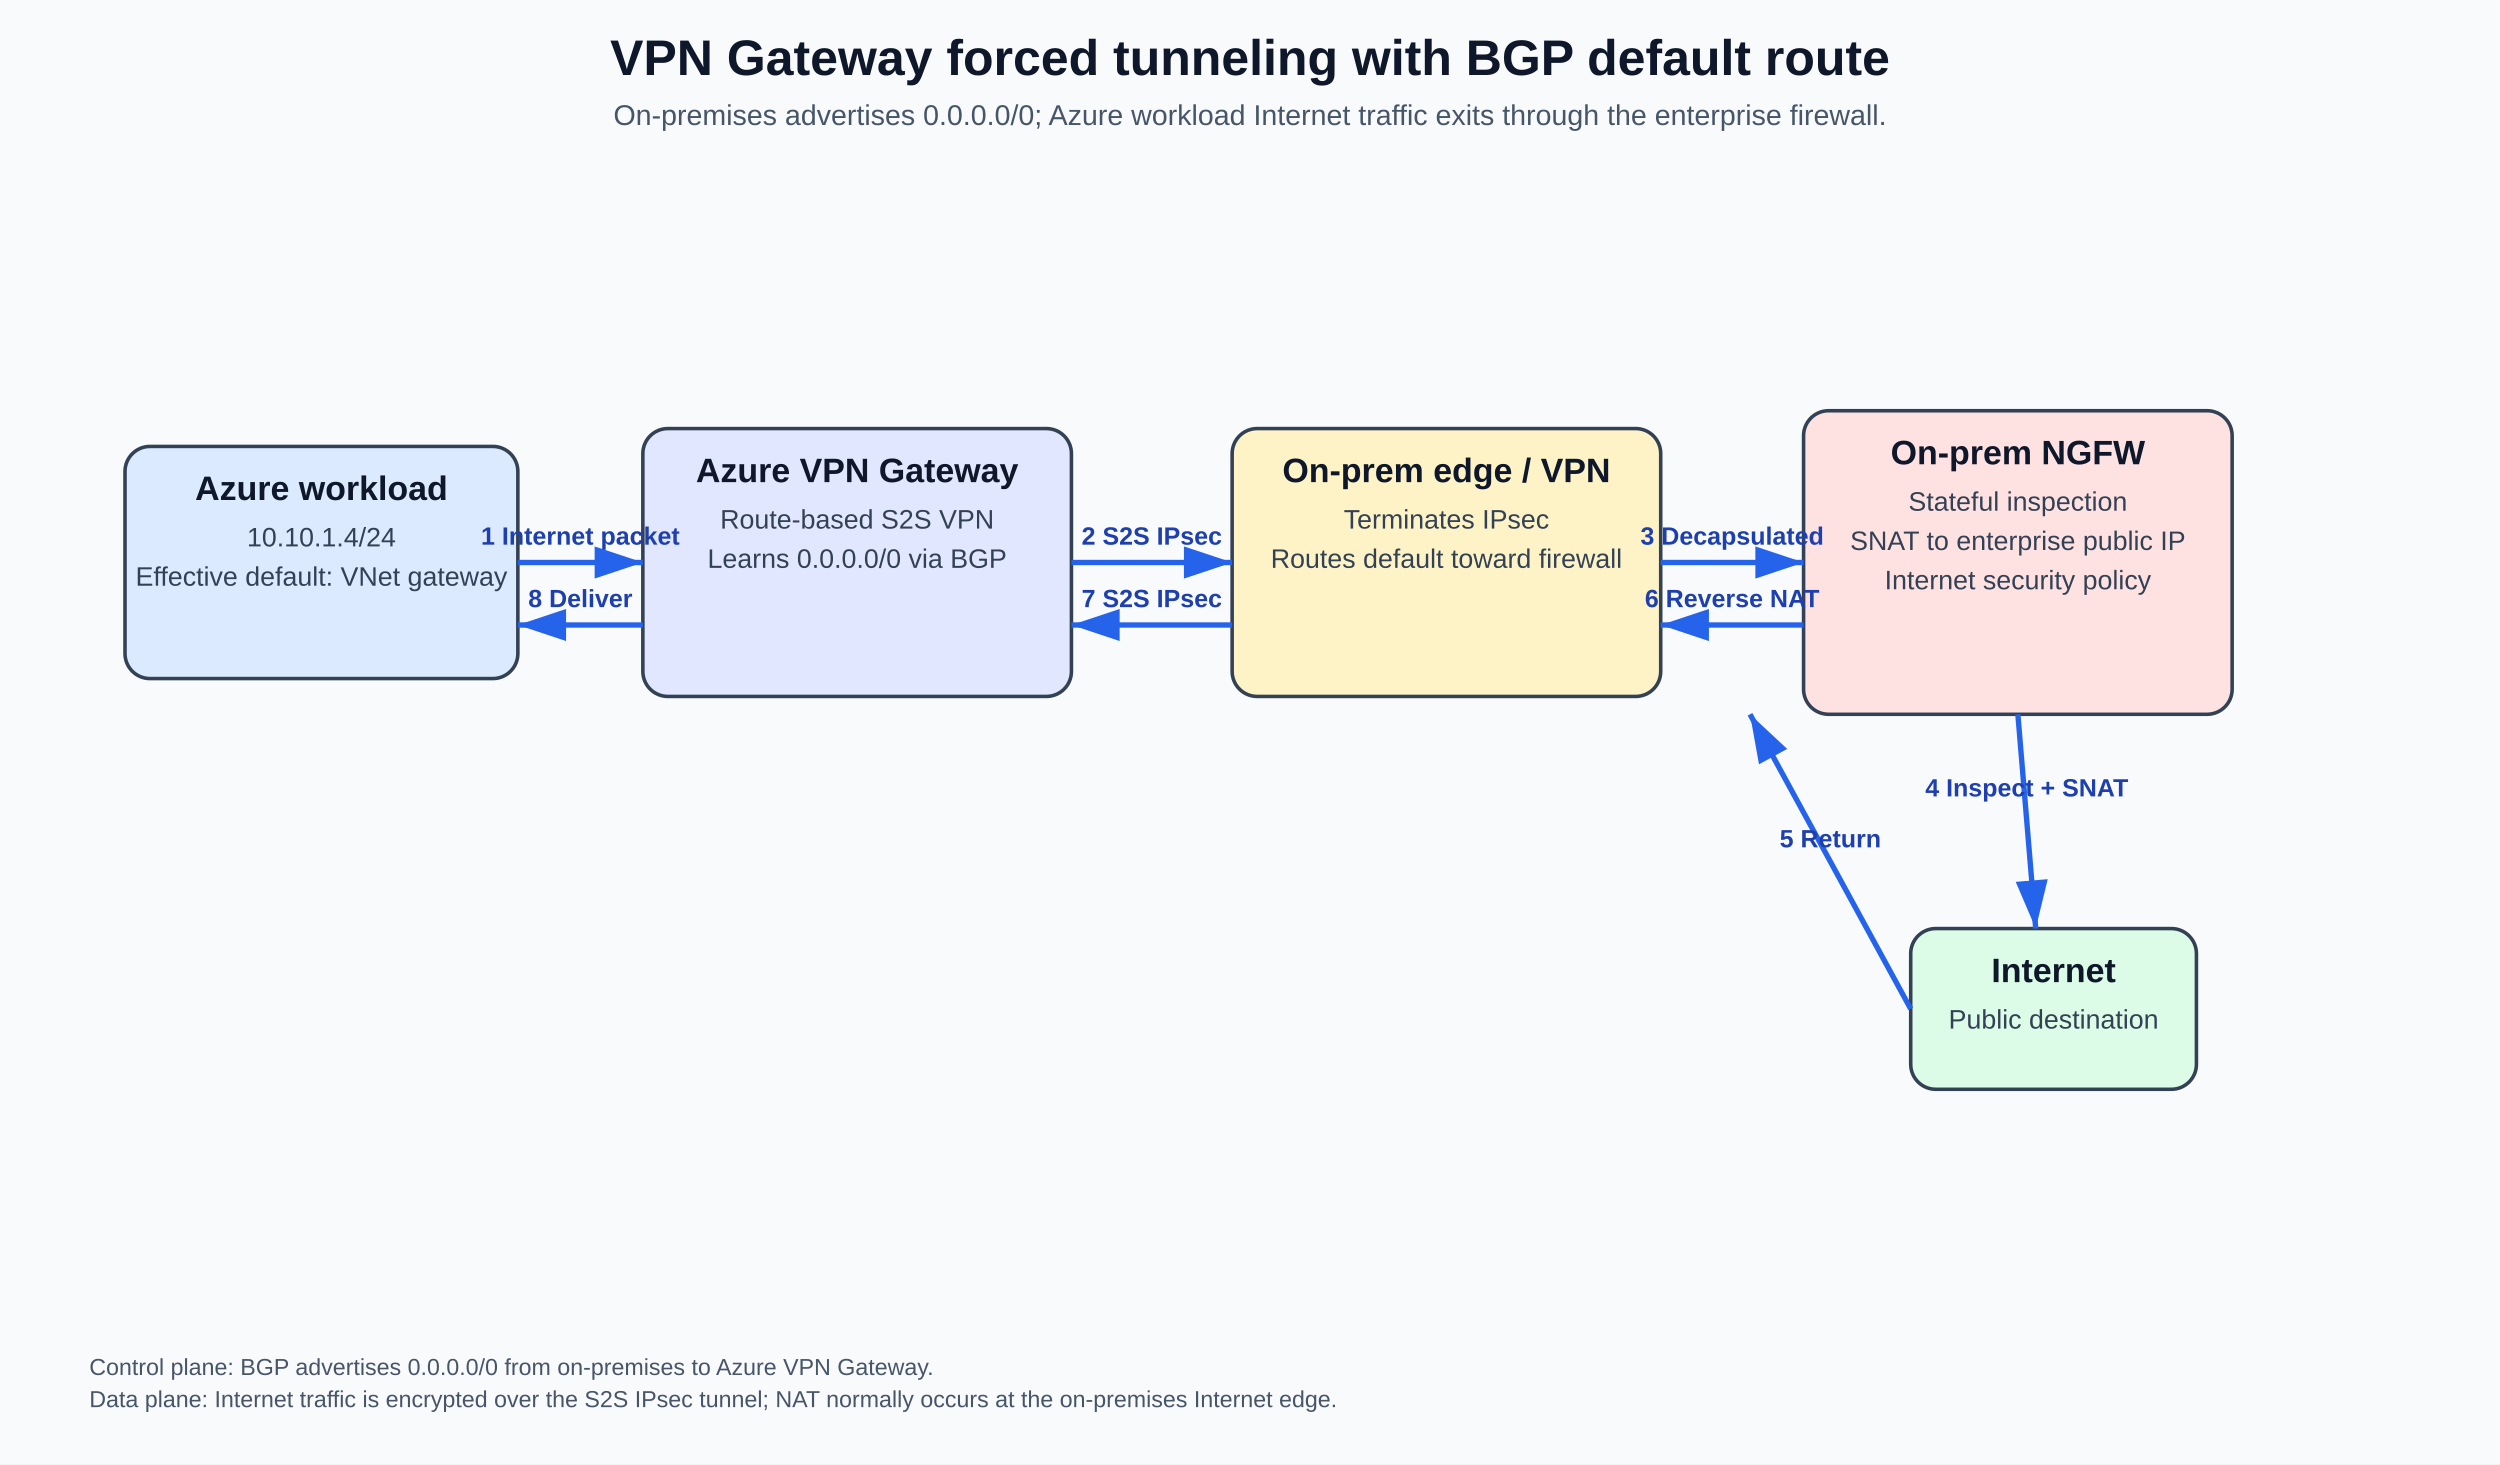
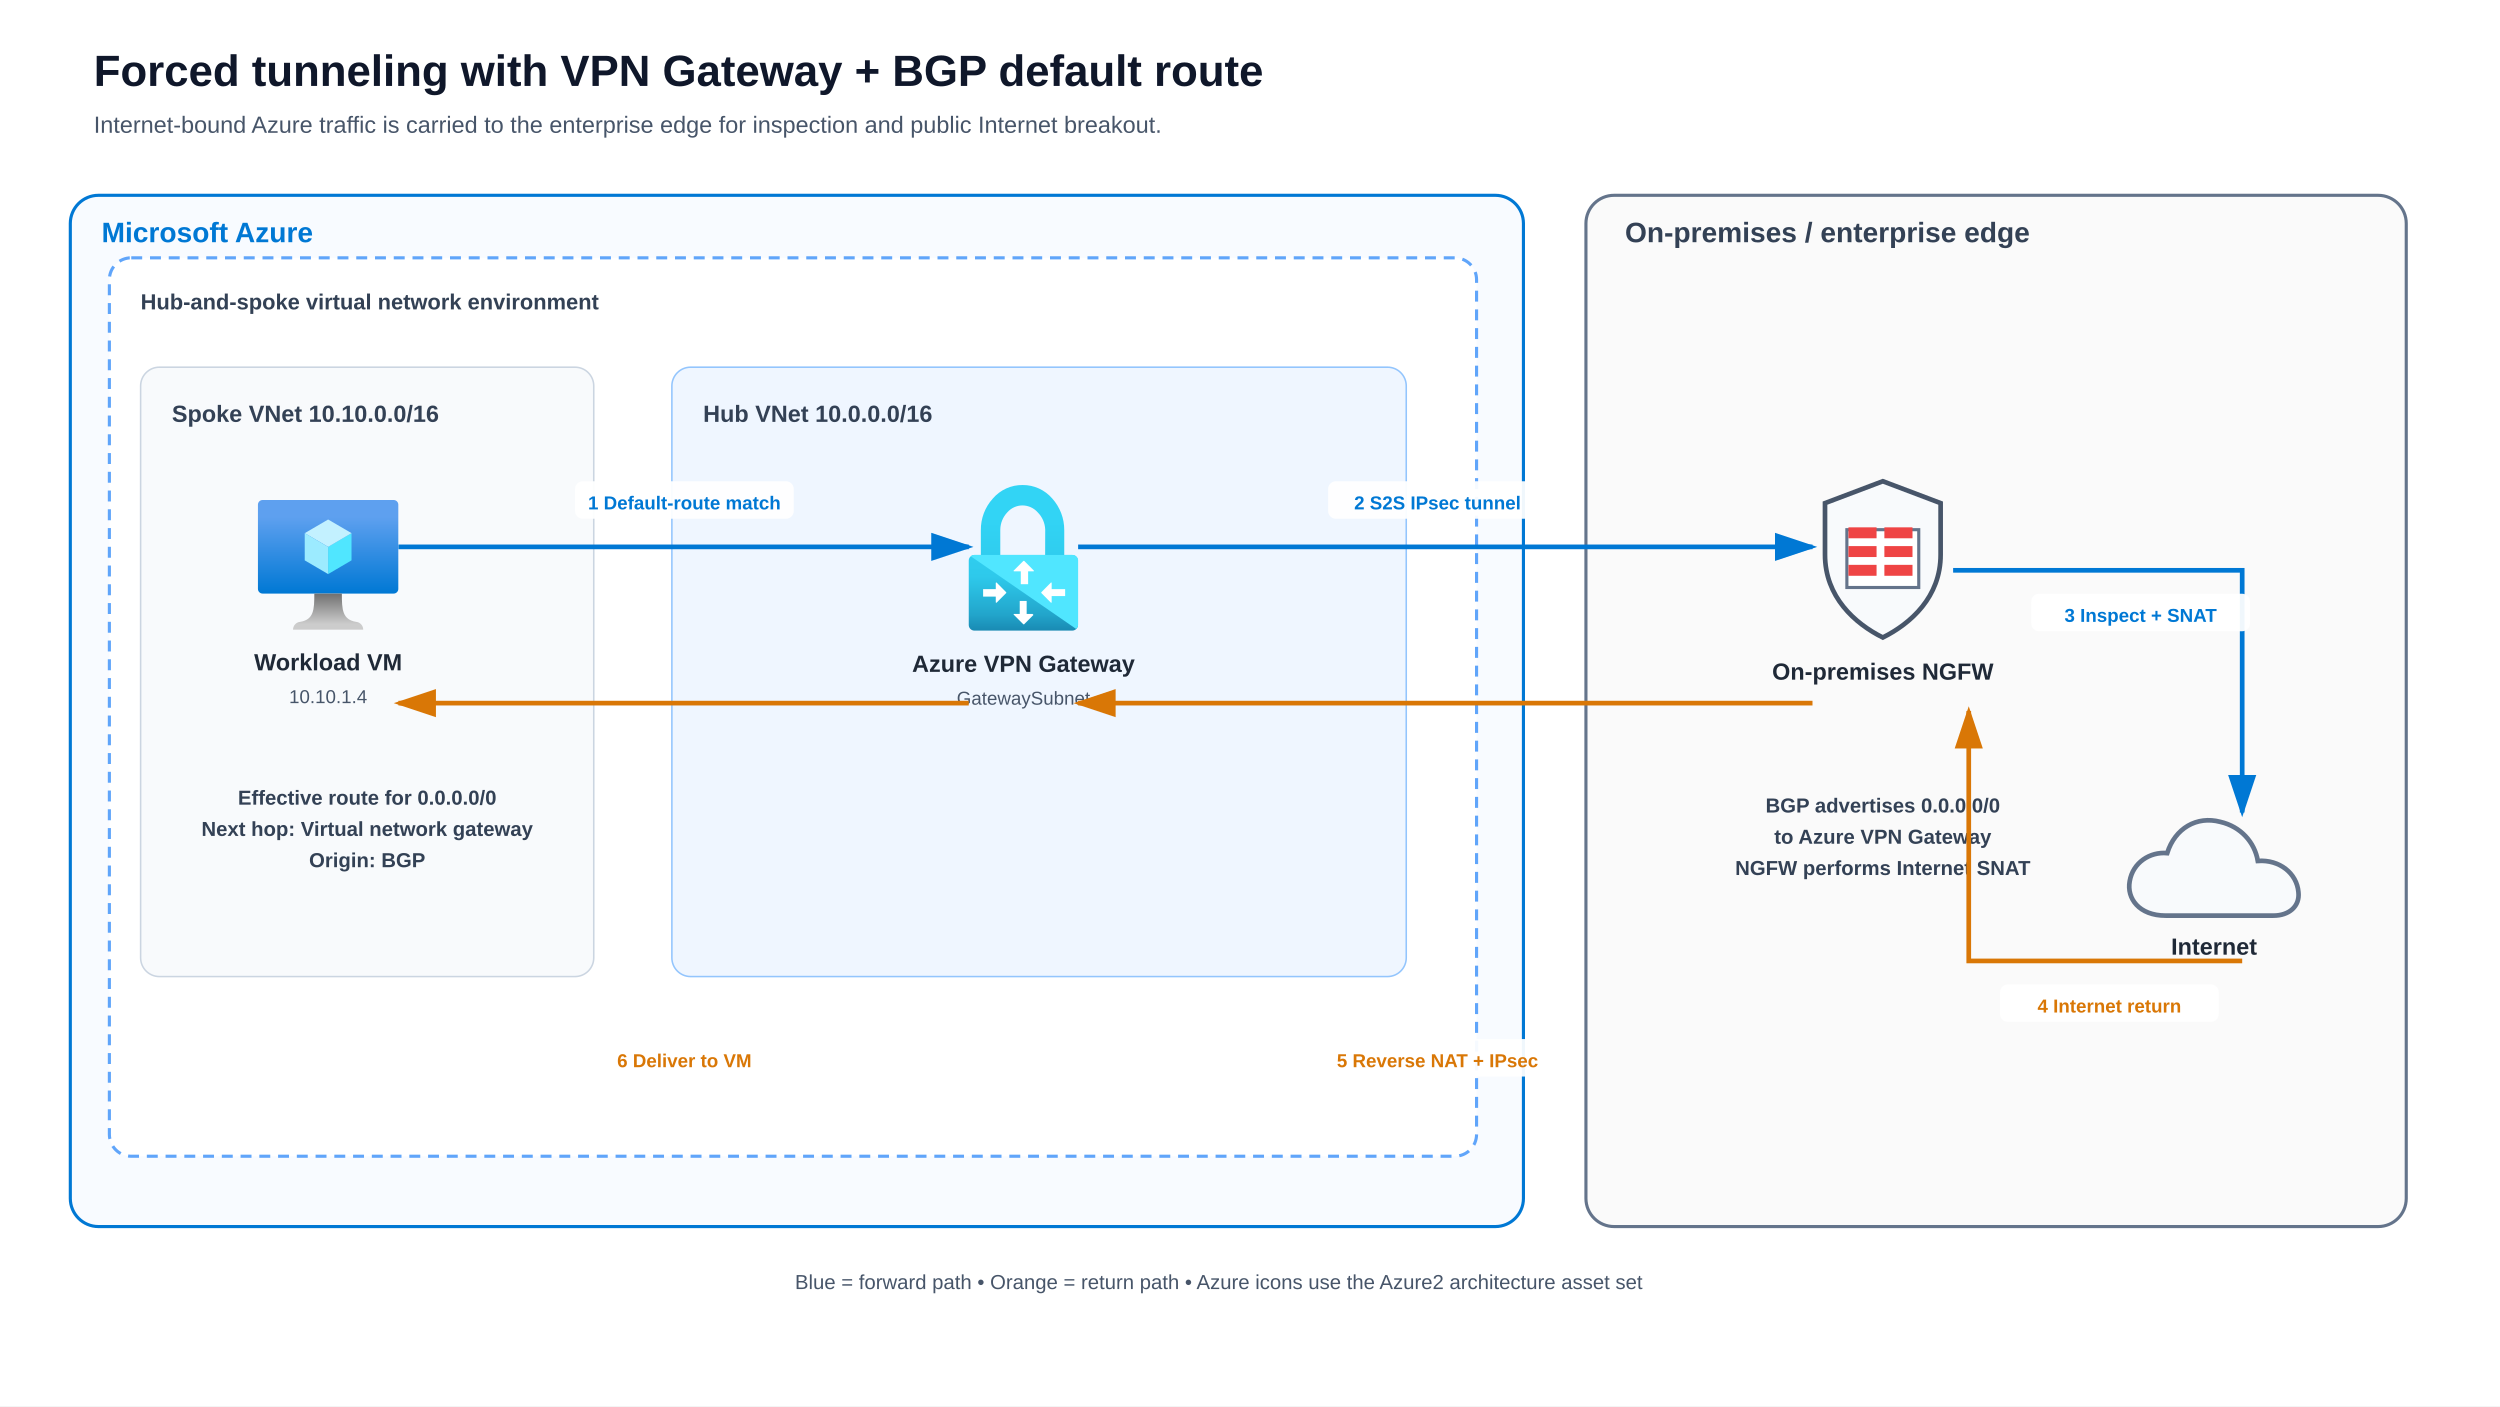
- <svg xmlns="http://www.w3.org/2000/svg" width="1400" height="820" viewBox="0 0 1400 820">
+ <svg xmlns="http://www.w3.org/2000/svg" width="1600" height="900" viewBox="0 0 1600 900">
  <defs>
-     <marker id="arrow" markerWidth="10" markerHeight="10" refX="9" refY="3" orient="auto" markerUnits="strokeWidth">
-       <path d="M0,0 L0,6 L9,3 z" fill="#2563eb" />
+     <linearGradient id="vmBlue" x1="0" y1="1" x2="0" y2="0">
+       <stop offset="0" stop-color="#0078d4" />
+       <stop offset=".82" stop-color="#5ea0ef" />
+     </linearGradient>
+     <linearGradient id="vmGray" x1="0" y1="1" x2="0" y2="0">
+       <stop offset=".15" stop-color="#ccc" />
+       <stop offset="1" stop-color="#707070" />
+     </linearGradient>
+     <linearGradient id="fwCloud" x1="0" y1="1" x2="0" y2="0">
+       <stop offset="0" stop-color="#0078d4" />
+       <stop offset=".82" stop-color="#5ea0ef" />
+     </linearGradient>
+     <linearGradient id="gwGrad" x1="0" y1="0" x2="0" y2="1">
+       <stop offset=".22" stop-color="#32d4f5" />
+       <stop offset=".63" stop-color="#2ec9eb" />
+       <stop offset=".89" stop-color="#22a5cb" />
+       <stop offset="1" stop-color="#198ab3" />
+     </linearGradient>
+     <linearGradient id="erGreen1" x1="0" y1="0" x2="1" y2="1">
+       <stop offset="0" stop-color="#86d633" />
+       <stop offset="1" stop-color="#5e9624" />
+     </linearGradient>
+     <marker id="arrBlue" markerWidth="10" markerHeight="10" refX="8" refY="3" orient="auto">
+       <path d="M0,0 L0,6 L9,3 z" fill="#0078D4" />
    </marker>
+     <marker id="arrOrange" markerWidth="10" markerHeight="10" refX="8" refY="3" orient="auto">
+       <path d="M0,0 L0,6 L9,3 z" fill="#D97706" />
+     </marker>
+     <marker id="arrGray" markerWidth="10" markerHeight="10" refX="8" refY="3" orient="auto">
+       <path d="M0,0 L0,6 L9,3 z" fill="#64748B" />
+     </marker>
+     <symbol id="ico-vm" viewBox="0 0 18 16.63">
+       <rect x="0" y="0" width="18" height="12" rx=".6" fill="url(#vmBlue)" />
+       <polygon points="9,9.5 9,6 12,4.25 12,7.74" fill="#50e6ff" />
+       <polygon points="6,4.25 9,2.5 12,4.25 9,6.01" fill="#c3f1ff" />
+       <polygon points="6,7.74 6,4.25 9,6.01 9,9.5" fill="#9cebff" />
+       <path d="M12.61 15.63C10.83 15.35 10.76 14.07 10.76 12H7.23c0 2.07-.06 3.35-1.84 3.63a1 1 0 0 0-.89 1h9a1 1 0 0 0-.89-1z" fill="url(#vmGray)" />
+     </symbol>
+     <symbol id="ico-fw" viewBox="0 0 18 15.22">
+       <path d="M18 8.76a4.06 4.06 0 0 0-3.51-3.89A5.1 5.1 0 0 0 9.24 0a5.23 5.23 0 0 0-5 3.41A4.82 4.82 0 0 0 0 8.05a4.9 4.9 0 0 0 5.07 4.71h8.65A4.1 4.1 0 0 0 18 8.76z" fill="url(#fwCloud)" />
+       <path d="M14.29 9.81a.42.42 0 0 0-.42-.41H4.13a.42.42 0 0 0-.42.41v5a.42.42 0 0 0 .42.41h9.74a.42.42 0 0 0 .42-.41z" fill="#821010" />
+       <rect x="4.3" y="9.98" width="2.87" height="1.27" fill="#e62323" />
+       <rect x="7.6" y="9.98" width="2.87" height="1.27" fill="#ff7381" />
+       <rect x="10.9" y="9.98" width="2.87" height="1.27" fill="#e62323" />
+       <rect x="4.3" y="11.68" width="1.19" height="1.27" fill="#e62323" />
+       <rect x="5.92" y="11.68" width="2.87" height="1.27" fill="#ff7381" />
+       <rect x="9.23" y="11.68" width="2.87" height="1.27" fill="#e62323" />
+       <rect x="12.58" y="11.68" width="1.19" height="1.27" fill="#ff7381" />
+       <rect x="4.3" y="13.38" width="2.87" height="1.27" fill="#e62323" />
+       <rect x="7.6" y="13.38" width="2.87" height="1.27" fill="#ff7381" />
+       <rect x="10.9" y="13.38" width="2.87" height="1.27" fill="#e62323" />
+     </symbol>
+     <symbol id="ico-gw" viewBox="0 0 13.56 18.05">
+       <path d="M12.84 8.67h-1V5.59a5.81 5.81 0 0 0-1.49-3.92A4.79 4.79 0 0 0 6.69 0 4.79 4.79 0 0 0 2.99 1.67 5.73 5.73 0 0 0 1.5 5.59v3.08H.69a.7.7 0 0 0-.69.69v8a.7.7 0 0 0 .69.69h12.15a.71.71 0 0 0 .7-.69v-8a.71.71 0 0 0-.7-.69zm-3.37 0H3.91V5.54a3.18 3.18 0 0 1 .87-2.15 2.51 2.51 0 0 1 1.88-.86 2.54 2.54 0 0 1 1.89.86 3.19 3.19 0 0 1 .93 2.14z" fill="url(#gwGrad)" />
+       <path d="M12.87 8.67H.7a.66.66 0 0 0-.44.17l13.05 9a.67.67 0 0 0 .25-.52v-8a.71.71 0 0 0-.69-.65z" fill="#50e6ff" />
+       <path d="M5.58 10.6l1.2-1.2h.09l1.19 1.2c.04.04.02.1-.04.1h-.66v1.6h-.91v-1.6h-.83c-.07 0-.09-.06-.04-.1zm2.47 5.48-1.19 1.19h-.09l-1.19-1.19c-.04-.04-.02-.1.04-.1h.7v-1.61h.86v1.61h.7c.07 0 .1.06.08.1zM3.35 14.53v-.7H1.78v-.92h1.57v-.76c0-.06.07-.09.11-.05l1.19 1.2v.08l-1.19 1.2c-.04.04-.11.01-.11-.05zm6.93-2.38v.76h1.67v.86h-1.67v.76c0 .06-.06.09-.1.05l-1.19-1.2v-.08l1.19-1.2c.04-.04.1-.01.1.05z" fill="#fff" />
+     </symbol>
+     <symbol id="ico-er" viewBox="0 0 18 16.54">
+       <rect x="8.09" y="-.48" width="1.98" height="9.5" transform="rotate(30)" fill="#a67af4" />
+       <rect x="5.39" y="8.62" width="1.98" height="9.5" transform="rotate(-30)" fill="#a67af4" />
+       <rect x="12.99" y="-13.64" width="1.98" height="9.5" transform="rotate(90)" fill="#773adc" />
+       <circle cx="9.07" cy="2.41" r="2.41" fill="url(#erGreen1)" />
+       <circle cx="15.59" cy="14.13" r="2.41" fill="url(#erGreen1)" />
+       <circle cx="2.41" cy="14.13" r="2.41" fill="url(#erGreen1)" />
+     </symbol>
  </defs>
-   <rect width="1400" height="820" fill="#f8fafc" />
-   <text x="700" y="42" text-anchor="middle" font-family="Arial" font-size="28" font-weight="700" fill="#0f172a">VPN Gateway forced tunneling with BGP default route</text>
-   <text x="700" y="70" text-anchor="middle" font-family="Arial" font-size="16" fill="#475569">On-premises advertises 0.0.0.0/0; Azure workload Internet traffic exits through the enterprise firewall.</text>
-   <rect x="70" y="250" width="220" height="130" rx="14" fill="#dbeafe" stroke="#334155" stroke-width="2" />
-   <text x="180.0" y="280" text-anchor="middle" font-family="Arial" font-size="19" font-weight="700" fill="#0f172a">Azure workload</text>
-   <text x="180.0" y="306" text-anchor="middle" font-family="Arial" font-size="15" fill="#334155">10.10.1.4/24</text>
-   <text x="180.0" y="328" text-anchor="middle" font-family="Arial" font-size="15" fill="#334155">Effective default: VNet gateway</text>
-   <rect x="360" y="240" width="240" height="150" rx="14" fill="#e0e7ff" stroke="#334155" stroke-width="2" />
-   <text x="480.0" y="270" text-anchor="middle" font-family="Arial" font-size="19" font-weight="700" fill="#0f172a">Azure VPN Gateway</text>
-   <text x="480.0" y="296" text-anchor="middle" font-family="Arial" font-size="15" fill="#334155">Route-based S2S VPN</text>
-   <text x="480.0" y="318" text-anchor="middle" font-family="Arial" font-size="15" fill="#334155">Learns 0.0.0.0/0 via BGP</text>
-   <rect x="690" y="240" width="240" height="150" rx="14" fill="#fef3c7" stroke="#334155" stroke-width="2" />
-   <text x="810.0" y="270" text-anchor="middle" font-family="Arial" font-size="19" font-weight="700" fill="#0f172a">On-prem edge / VPN</text>
-   <text x="810.0" y="296" text-anchor="middle" font-family="Arial" font-size="15" fill="#334155">Terminates IPsec</text>
-   <text x="810.0" y="318" text-anchor="middle" font-family="Arial" font-size="15" fill="#334155">Routes default toward firewall</text>
-   <rect x="1010" y="230" width="240" height="170" rx="14" fill="#fee2e2" stroke="#334155" stroke-width="2" />
-   <text x="1130.0" y="260" text-anchor="middle" font-family="Arial" font-size="19" font-weight="700" fill="#0f172a">On-prem NGFW</text>
-   <text x="1130.0" y="286" text-anchor="middle" font-family="Arial" font-size="15" fill="#334155">Stateful inspection</text>
-   <text x="1130.0" y="308" text-anchor="middle" font-family="Arial" font-size="15" fill="#334155">SNAT to enterprise public IP</text>
-   <text x="1130.0" y="330" text-anchor="middle" font-family="Arial" font-size="15" fill="#334155">Internet security policy</text>
-   <rect x="1070" y="520" width="160" height="90" rx="14" fill="#dcfce7" stroke="#334155" stroke-width="2" />
-   <text x="1150.0" y="550" text-anchor="middle" font-family="Arial" font-size="19" font-weight="700" fill="#0f172a">Internet</text>
-   <text x="1150.0" y="576" text-anchor="middle" font-family="Arial" font-size="15" fill="#334155">Public destination</text>
-   <line x1="290" y1="315" x2="360" y2="315" stroke="#2563eb" stroke-width="3" marker-end="url(#arrow)" />
-   <text x="325.0" y="305.0" text-anchor="middle" font-family="Arial" font-size="14" font-weight="700" fill="#1e40af">1  Internet packet</text>
-   <line x1="600" y1="315" x2="690" y2="315" stroke="#2563eb" stroke-width="3" marker-end="url(#arrow)" />
-   <text x="645.0" y="305.0" text-anchor="middle" font-family="Arial" font-size="14" font-weight="700" fill="#1e40af">2  S2S IPsec</text>
-   <line x1="930" y1="315" x2="1010" y2="315" stroke="#2563eb" stroke-width="3" marker-end="url(#arrow)" />
-   <text x="970.0" y="305.0" text-anchor="middle" font-family="Arial" font-size="14" font-weight="700" fill="#1e40af">3  Decapsulated</text>
-   <line x1="1130" y1="400" x2="1140" y2="520" stroke="#2563eb" stroke-width="3" marker-end="url(#arrow)" />
-   <text x="1135.0" y="446.0" text-anchor="middle" font-family="Arial" font-size="14" font-weight="700" fill="#1e40af">4  Inspect + SNAT</text>
-   <line x1="1070" y1="565" x2="980" y2="400" stroke="#2563eb" stroke-width="3" marker-end="url(#arrow)" />
-   <text x="1025.0" y="474.5" text-anchor="middle" font-family="Arial" font-size="14" font-weight="700" fill="#1e40af">5  Return</text>
-   <line x1="1010" y1="350" x2="930" y2="350" stroke="#2563eb" stroke-width="3" marker-end="url(#arrow)" />
-   <text x="970.0" y="340.0" text-anchor="middle" font-family="Arial" font-size="14" font-weight="700" fill="#1e40af">6  Reverse NAT</text>
-   <line x1="690" y1="350" x2="600" y2="350" stroke="#2563eb" stroke-width="3" marker-end="url(#arrow)" />
-   <text x="645.0" y="340.0" text-anchor="middle" font-family="Arial" font-size="14" font-weight="700" fill="#1e40af">7  S2S IPsec</text>
-   <line x1="360" y1="350" x2="290" y2="350" stroke="#2563eb" stroke-width="3" marker-end="url(#arrow)" />
-   <text x="325.0" y="340.0" text-anchor="middle" font-family="Arial" font-size="14" font-weight="700" fill="#1e40af">8  Deliver</text>
-   <text x="50" y="770" font-family="Arial" font-size="13" fill="#475569">Control plane: BGP advertises 0.0.0.0/0 from on-premises to Azure VPN Gateway.</text>
-   <text x="50" y="788" font-family="Arial" font-size="13" fill="#475569">Data plane: Internet traffic is encrypted over the S2S IPsec tunnel; NAT normally occurs at the on-premises Internet edge.</text>
+   <rect width="1600" height="900" fill="#ffffff" />
+   <text x="60" y="55" font-family="Segoe UI,Arial,sans-serif" font-size="28" font-weight="700" fill="#0f172a" text-anchor="start">Forced tunneling with VPN Gateway + BGP default route</text>
+   <text x="60" y="85" font-family="Segoe UI,Arial,sans-serif" font-size="15" font-weight="400" fill="#475569" text-anchor="start">Internet-bound Azure traffic is carried to the enterprise edge for inspection and public Internet breakout.</text>
+   <rect x="45" y="125" width="930" height="660" rx="18" fill="#f8fbff" stroke="#0078D4" stroke-width="2" />
+   <rect x="70" y="165" width="875" height="575" rx="14" fill="#ffffff" stroke="#60a5fa" stroke-width="2" stroke-dasharray="7 5" />
+   <text x="65" y="155" font-family="Segoe UI,Arial,sans-serif" font-size="18" font-weight="700" fill="#0078D4" text-anchor="start">Microsoft Azure</text>
+   <text x="90" y="198" font-family="Segoe UI,Arial,sans-serif" font-size="14" font-weight="600" fill="#334155" text-anchor="start">Hub-and-spoke virtual network environment</text>
+   <rect x="90" y="235" width="290" height="390" rx="12" fill="#f8fafc" stroke="#cbd5e1" />
+   <rect x="430" y="235" width="470" height="390" rx="12" fill="#eff6ff" stroke="#93c5fd" />
+   <text x="110" y="270" font-family="Segoe UI,Arial,sans-serif" font-size="15" font-weight="700" fill="#334155" text-anchor="start">Spoke VNet 10.10.0.0/16</text>
+   <text x="450" y="270" font-family="Segoe UI,Arial,sans-serif" font-size="15" font-weight="700" fill="#334155" text-anchor="start">Hub VNet 10.0.0.0/16</text>
+   <use href="#ico-vm" x="165" y="320" width="90" height="83" />
+   <text x="210.0" y="429" font-family="Segoe UI,Arial,sans-serif" font-size="15" font-weight="600" fill="#1f2937" text-anchor="middle">Workload VM</text>
+   <text x="210.0" y="450" font-family="Segoe UI,Arial,sans-serif" font-size="12" font-weight="400" fill="#475569" text-anchor="middle">10.10.1.4</text>
+   <use href="#ico-gw" x="620" y="310" width="70" height="94" />
+   <text x="655.0" y="430" font-family="Segoe UI,Arial,sans-serif" font-size="15" font-weight="600" fill="#1f2937" text-anchor="middle">Azure VPN Gateway</text>
+   <text x="655.0" y="451" font-family="Segoe UI,Arial,sans-serif" font-size="12" font-weight="400" fill="#475569" text-anchor="middle">GatewaySubnet</text>
+   <text x="235" y="515" font-family="Segoe UI,Arial,sans-serif" font-size="13" font-weight="600" fill="#334155" text-anchor="middle">Effective route for 0.0.0.0/0</text>
+   <text x="235" y="535" font-family="Segoe UI,Arial,sans-serif" font-size="13" font-weight="600" fill="#334155" text-anchor="middle">Next hop: Virtual network gateway</text>
+   <text x="235" y="555" font-family="Segoe UI,Arial,sans-serif" font-size="13" font-weight="600" fill="#334155" text-anchor="middle">Origin: BGP</text>
+   <rect x="1015" y="125" width="525" height="660" rx="18" fill="#fafafa" stroke="#64748b" stroke-width="2" />
+   <text x="1040" y="155" font-family="Segoe UI,Arial,sans-serif" font-size="18" font-weight="700" fill="#334155" text-anchor="start">On-premises / enterprise edge</text>
+   <g transform="translate(1160,305)">
+     <path d="M45 3 L82 17 V50 C82 77 63 94 45 103 C27 94 8 77 8 50 V17Z" fill="#f8fafc" stroke="#475569" stroke-width="3" />
+     <path d="M22 34h46v37H22z" fill="#fff" stroke="#64748b" stroke-width="2" />
+     <path d="M23 36h44" stroke="#ef4444" stroke-width="7" stroke-dasharray="18 5" />
+     <path d="M23 48h44" stroke="#ef4444" stroke-width="7" stroke-dasharray="18 5" />
+     <path d="M23 60h44" stroke="#ef4444" stroke-width="7" stroke-dasharray="18 5" />
+   </g>
+   <text x="1205" y="435" font-family="Segoe UI,Arial,sans-serif" font-size="15" font-weight="600" fill="#1f2937" text-anchor="middle">On-premises NGFW</text>
+   <g transform="translate(1360,520)">
+     <path d="M26 66C9 66 1 55 3 44c2-12 13-19 24-18C32 10 46 2 61 6c13 3 22 13 24 25 14-1 25 8 26 20 1 9-6 15-16 15z" fill="#f8fafc" stroke="#64748b" stroke-width="3" />
+     <text x="57" y="91" font-family="Segoe UI,Arial,sans-serif" font-size="15" font-weight="600" fill="#1f2937" text-anchor="middle">Internet</text>
+   </g>
+   <text x="1205" y="520" font-family="Segoe UI,Arial,sans-serif" font-size="13" font-weight="600" fill="#334155" text-anchor="middle">BGP advertises 0.0.0.0/0</text>
+   <text x="1205" y="540" font-family="Segoe UI,Arial,sans-serif" font-size="13" font-weight="600" fill="#334155" text-anchor="middle">to Azure VPN Gateway</text>
+   <text x="1205" y="560" font-family="Segoe UI,Arial,sans-serif" font-size="13" font-weight="600" fill="#334155" text-anchor="middle">NGFW performs Internet SNAT</text>
+   <path d="M255 350 H620" stroke="#0078D4" stroke-width="3" fill="none" marker-end="url(#arrBlue)" />
+   <rect x="368" y="308" width="140" height="24" rx="5" fill="#fff" opacity=".94" />
+   <text x="438" y="326" font-family="Segoe UI,Arial,sans-serif" font-size="12" font-weight="600" fill="#0078D4" text-anchor="middle">1  Default-route match</text>
+   <path d="M690 350 H1160" stroke="#0078D4" stroke-width="3" fill="none" marker-end="url(#arrBlue)" />
+   <rect x="850" y="308" width="140" height="24" rx="5" fill="#fff" opacity=".94" />
+   <text x="920" y="326" font-family="Segoe UI,Arial,sans-serif" font-size="12" font-weight="600" fill="#0078D4" text-anchor="middle">2  S2S IPsec tunnel</text>
+   <path d="M1250 365 H1435 V520" stroke="#0078D4" stroke-width="3" fill="none" marker-end="url(#arrBlue)" />
+   <rect x="1300" y="380" width="140" height="24" rx="5" fill="#fff" opacity=".94" />
+   <text x="1370" y="398" font-family="Segoe UI,Arial,sans-serif" font-size="12" font-weight="600" fill="#0078D4" text-anchor="middle">3  Inspect + SNAT</text>
+   <path d="M1435 615 H1260 V455" stroke="#D97706" stroke-width="3" fill="none" marker-end="url(#arrOrange)" />
+   <rect x="1280" y="630" width="140" height="24" rx="5" fill="#fff" opacity=".94" />
+   <text x="1350" y="648" font-family="Segoe UI,Arial,sans-serif" font-size="12" font-weight="600" fill="#D97706" text-anchor="middle">4  Internet return</text>
+   <path d="M1160 450 H690" stroke="#D97706" stroke-width="3" fill="none" marker-end="url(#arrOrange)" />
+   <rect x="850" y="665" width="140" height="24" rx="5" fill="#fff" opacity=".94" />
+   <text x="920" y="683" font-family="Segoe UI,Arial,sans-serif" font-size="12" font-weight="600" fill="#D97706" text-anchor="middle">5  Reverse NAT + IPsec</text>
+   <path d="M620 450 H255" stroke="#D97706" stroke-width="3" fill="none" marker-end="url(#arrOrange)" />
+   <rect x="368" y="665" width="140" height="24" rx="5" fill="#fff" opacity=".94" />
+   <text x="438" y="683" font-family="Segoe UI,Arial,sans-serif" font-size="12" font-weight="600" fill="#D97706" text-anchor="middle">6  Deliver to VM</text>
+   <text x="780" y="825" font-family="Segoe UI,Arial,sans-serif" font-size="13" font-weight="400" fill="#475569" text-anchor="middle">Blue = forward path    •    Orange = return path    •    Azure icons use the Azure2 architecture asset set</text>
</svg>
